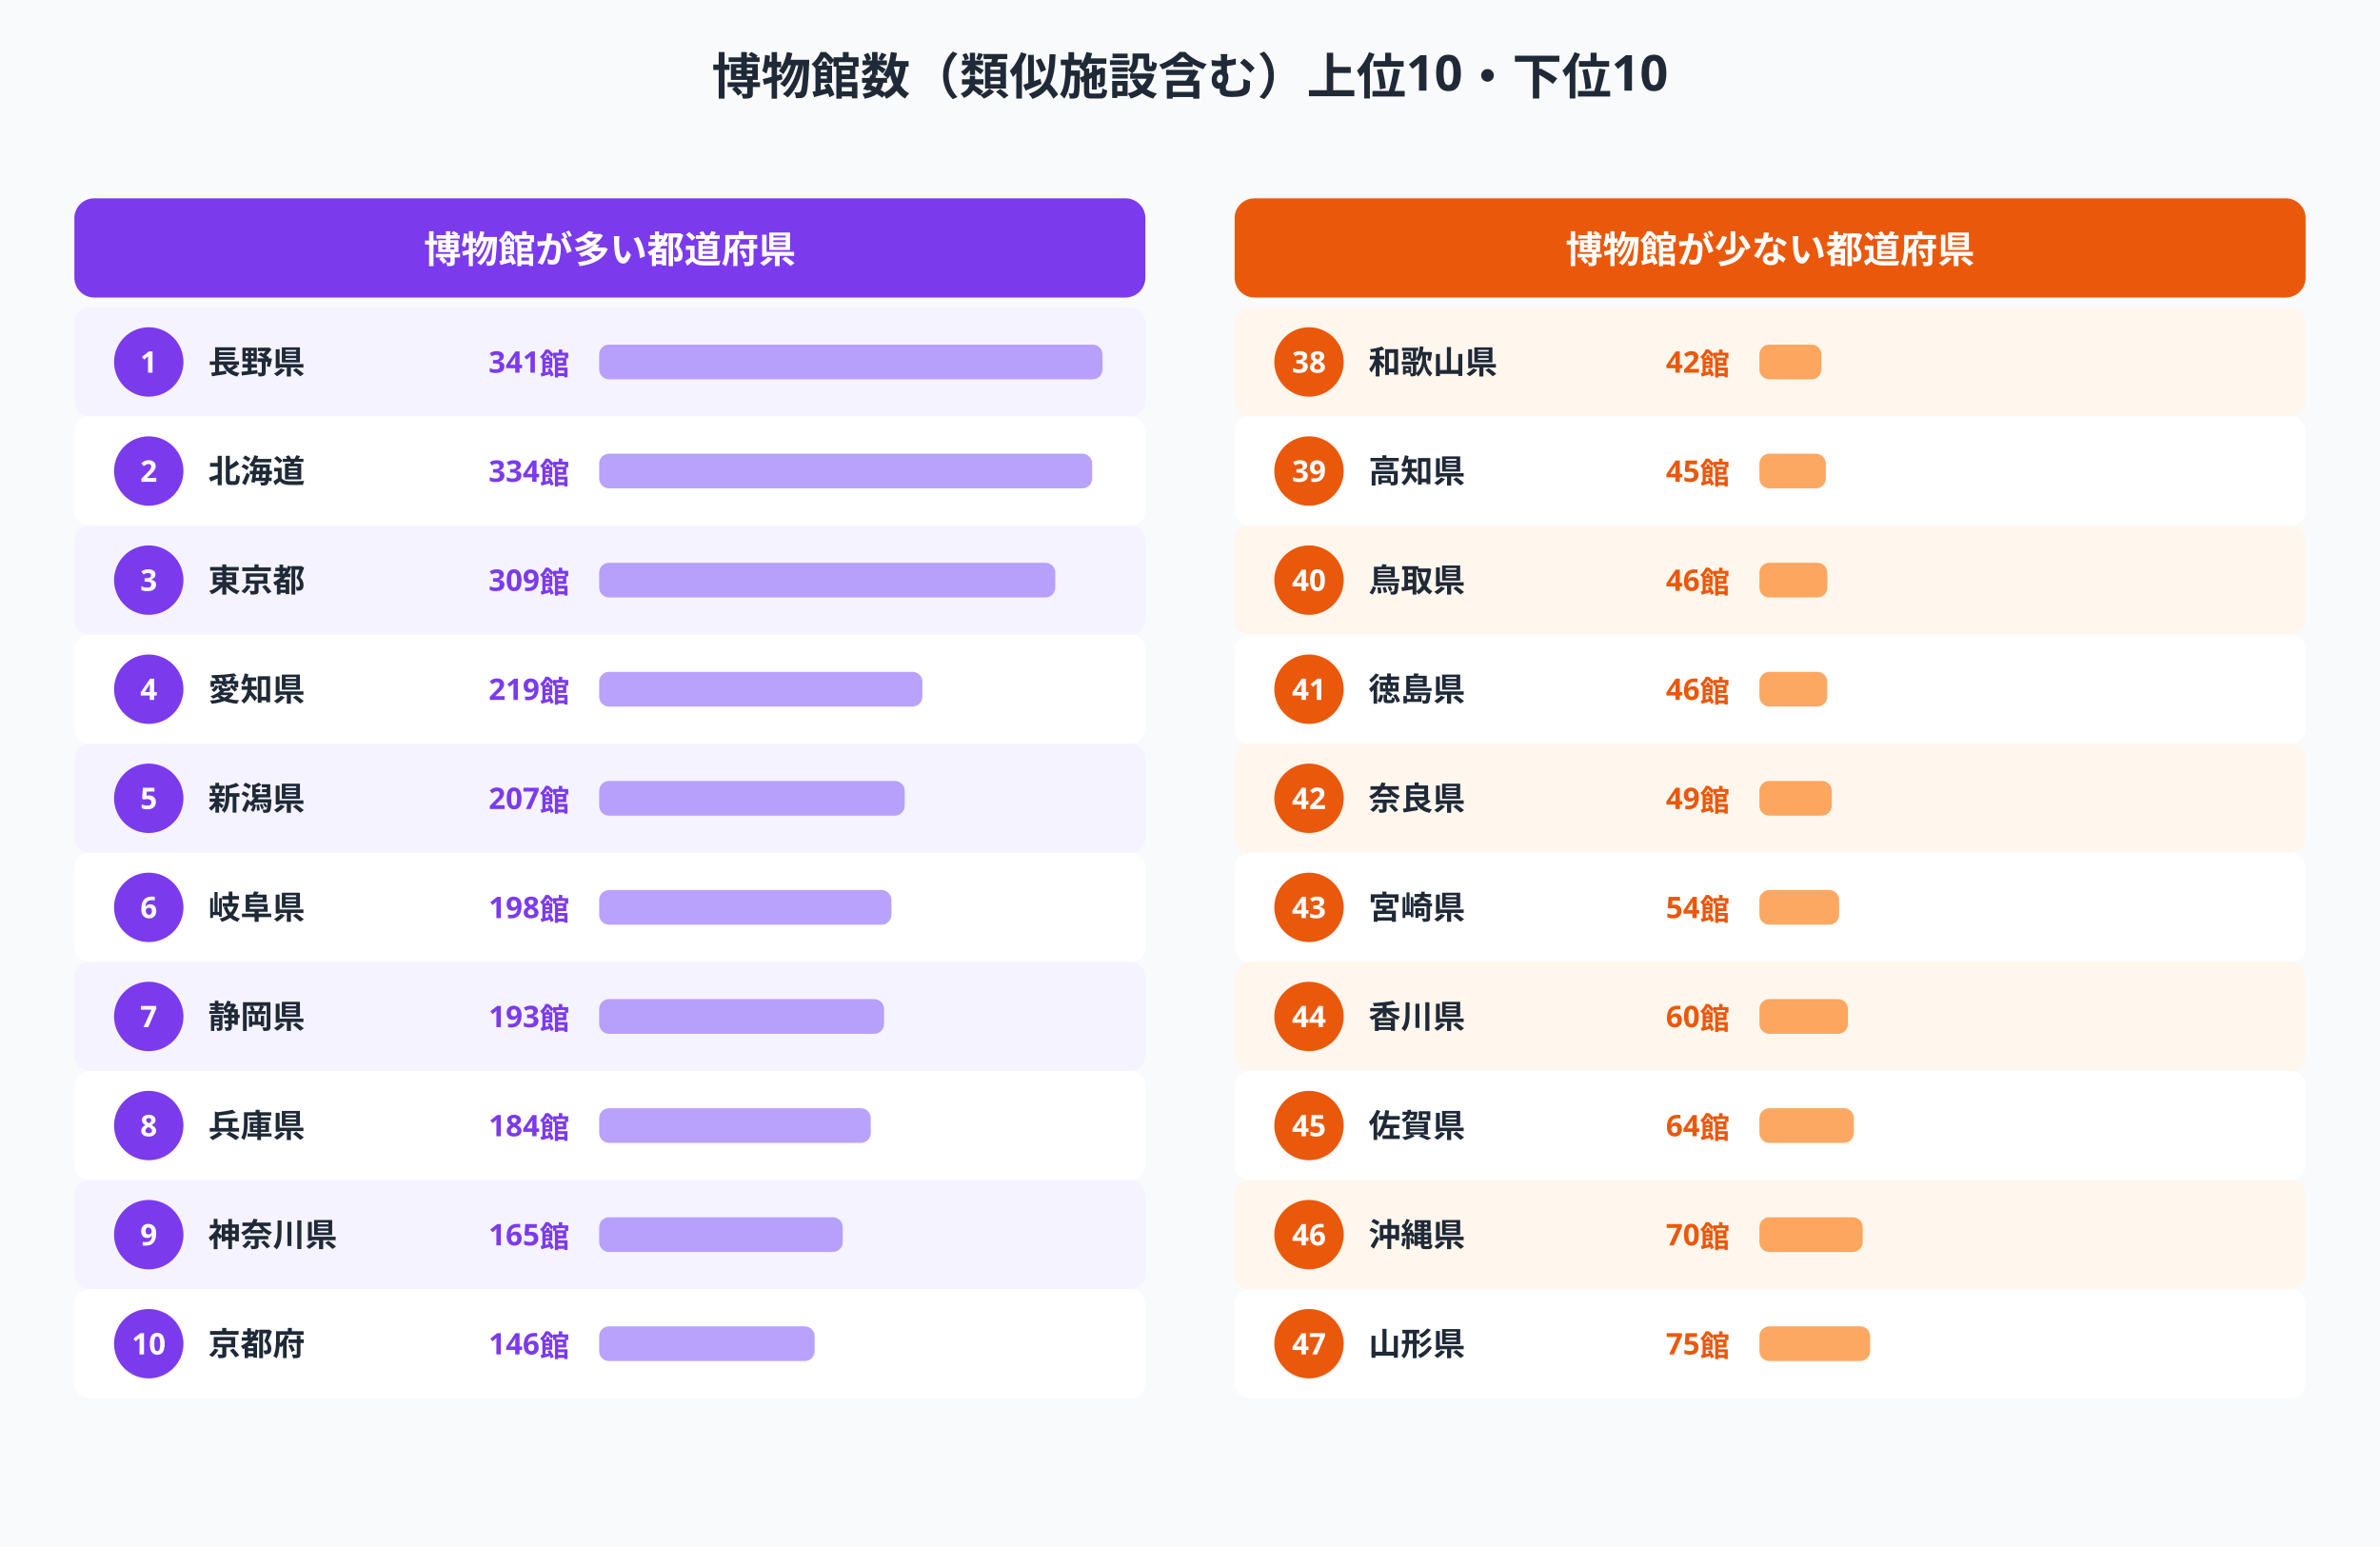
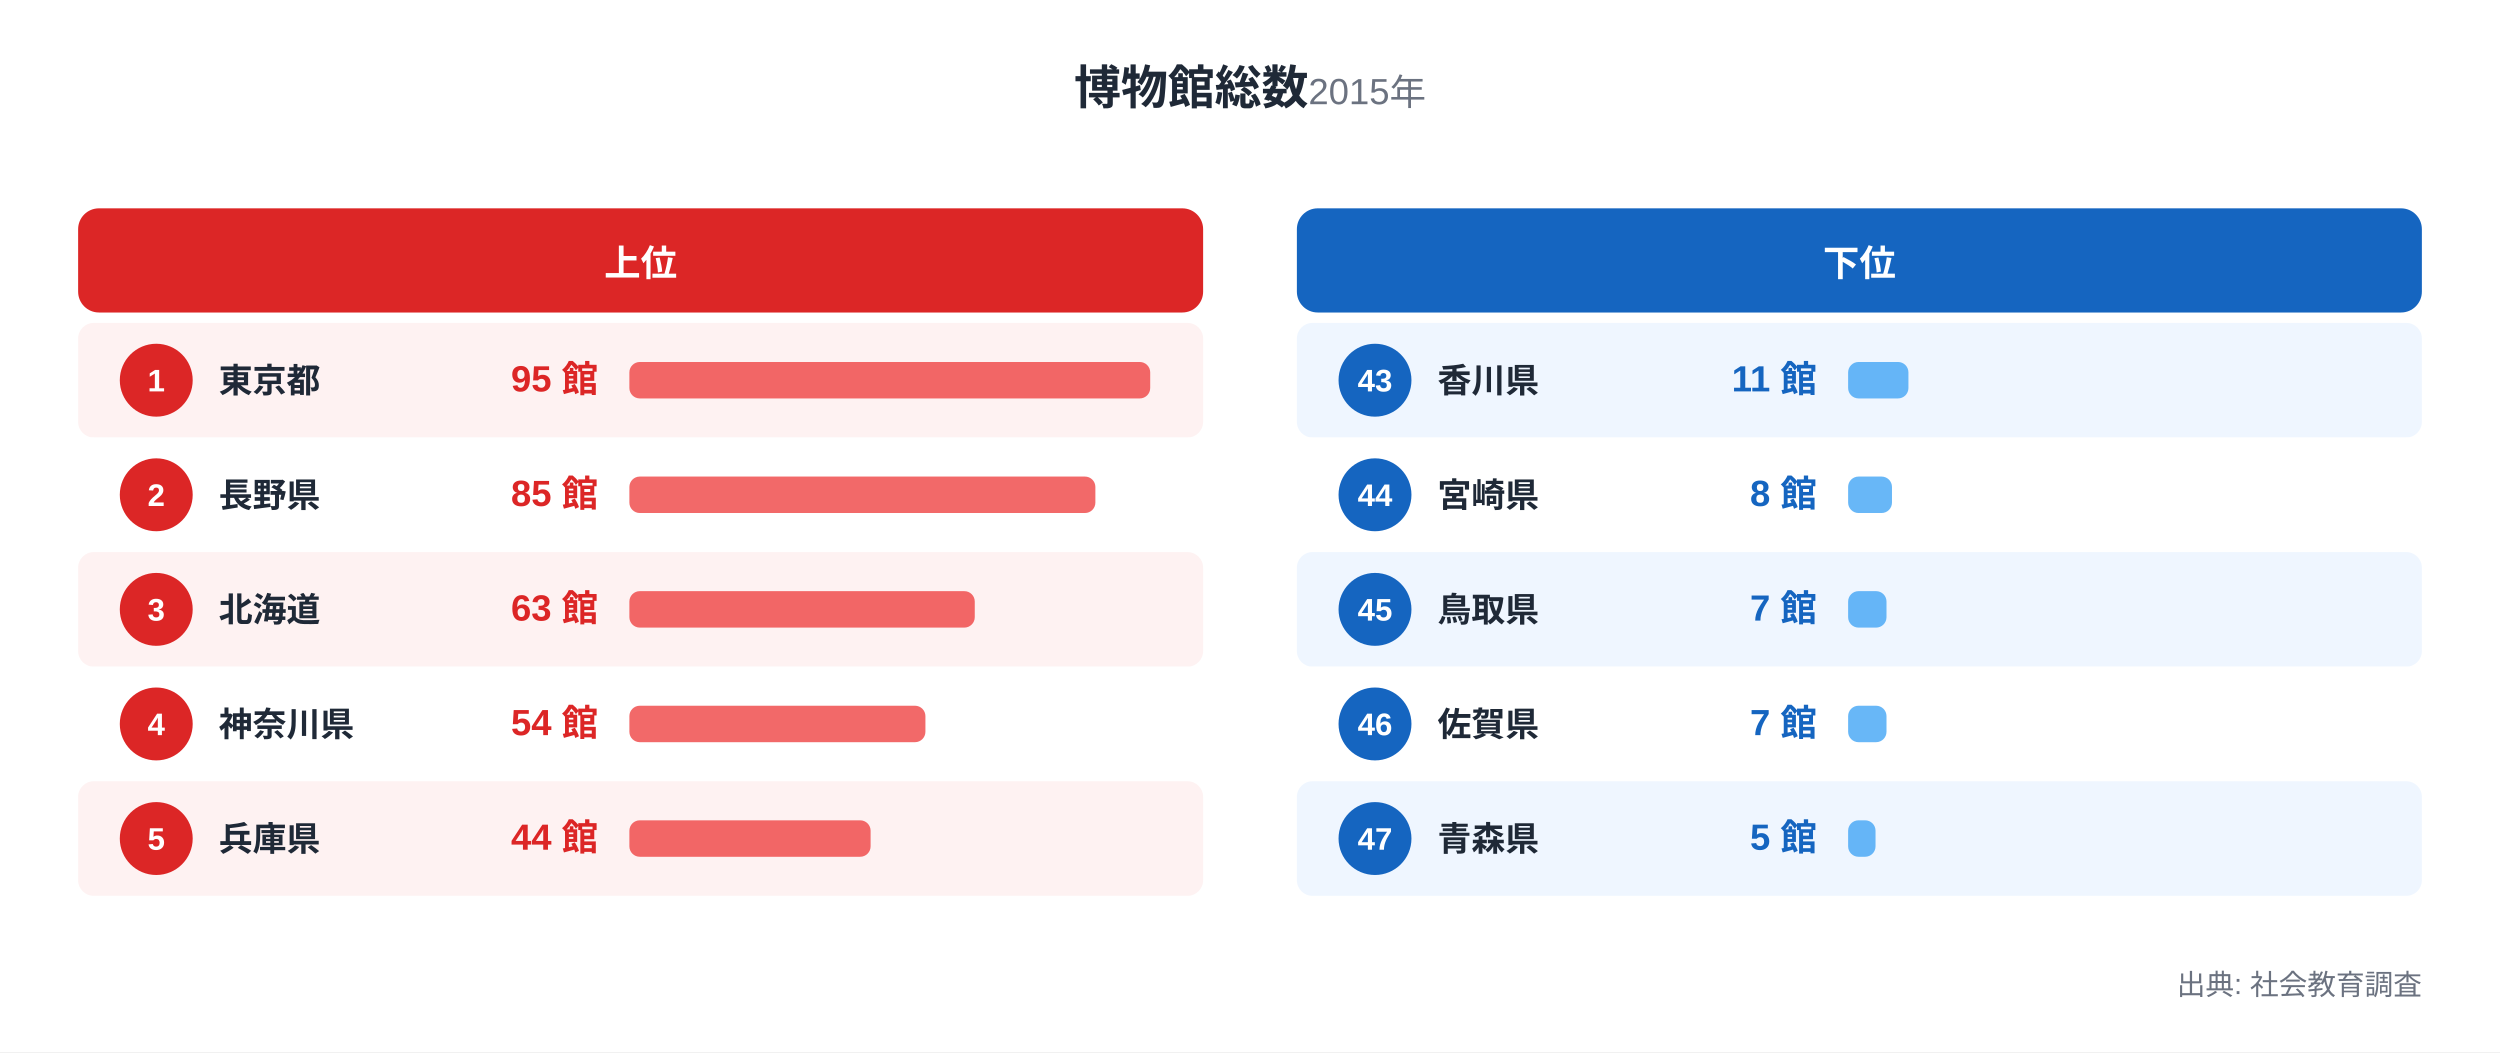
- <svg xmlns="http://www.w3.org/2000/svg" width="960" height="624" viewBox="0 0 960 624" role="img" aria-label="博物館数（類似施設含む）上位10・下位10">
-   <rect width="960" height="624" fill="#f9fafb" />
-   <text x="480" y="38" text-anchor="middle" font-family="'Noto Sans JP',sans-serif" font-size="20" font-weight="bold" fill="#1f2937">博物館数（類似施設含む）上位10・下位10</text>
-   <rect x="30" y="80" width="432" height="40" rx="8" fill="#7c3aed" />
-   <text x="246" y="106" text-anchor="middle" font-family="'Noto Sans JP',sans-serif" font-size="15" font-weight="bold" fill="#ffffff">博物館が多い都道府県</text>
-   <rect x="30" y="124" width="432" height="44" rx="6" fill="#f5f3ff" />
-   <circle cx="60" cy="146" r="14" fill="#7c3aed" />
-   <text x="60" y="150.32" text-anchor="middle" font-family="'Noto Sans JP',sans-serif" font-size="12" font-weight="bold" fill="#ffffff">1</text>
-   <text x="84" y="150.68" font-family="'Noto Sans JP',sans-serif" font-size="13" font-weight="bold" fill="#1f2937">長野県</text>
-   <text x="229.68" y="150.32" text-anchor="end" font-family="'Noto Sans JP',sans-serif" font-size="12" fill="#7c3aed" font-weight="600">341館</text>
-   <rect x="241.68" y="139" width="203.04" height="14" rx="4" fill="#a78bfa" opacity="0.8" />
+ <svg xmlns="http://www.w3.org/2000/svg" width="960" height="404" viewBox="0 0 960 404" font-family="'Helvetica Neue', Arial, 'Hiragino Kaku Gothic ProN', sans-serif" role="img" aria-label="博物館総数">
+   <style>
+     .svg-bg{fill:#ffffff}
+     .svg-plot{fill:#f9fafb}
+     .svg-plot-border{stroke:#d1d5db}
+     .svg-title{fill:#1f2937}
+     .svg-axis{fill:#374151}
+     .svg-tick{fill:#6b7280}
+     .svg-grid{stroke:#e5e7eb}
+     @media (prefers-color-scheme:dark){
+     .svg-bg{fill:#0f172a}
+     .svg-plot{fill:#1e293b}
+     .svg-plot-border{stroke:#334155}
+     .svg-title{fill:#e2e8f0}
+     .svg-axis{fill:#cbd5e1}
+     .svg-tick{fill:#94a3b8}
+     .svg-grid{stroke:#334155}
+     }
+   </style>
+   <rect width="960" height="404" class="svg-bg" />
+   <text x="480" y="40" text-anchor="middle" font-size="18" font-weight="bold" class="svg-title">博物館総数<tspan font-size="14" font-weight="normal" class="svg-tick">　2015年</tspan>
+   </text>
+   <rect x="30" y="80" width="432" height="40" rx="8" fill="#dc2626" />
+   <text x="246" y="106" text-anchor="middle" font-size="14" font-weight="bold" fill="#ffffff">上位</text>
+   <rect x="30" y="124" width="432" height="44" rx="6" fill="#fef2f2" />
+   <circle cx="60" cy="146" r="14" fill="#dc2626" />
+   <text x="60" y="150.3" text-anchor="middle" font-size="12" font-weight="bold" fill="#ffffff">1</text>
+   <text x="84" y="150.7" font-size="13" font-weight="bold" fill="#1f2937">東京都</text>
+   <text x="229.68" y="150.3" text-anchor="end" font-size="14" font-weight="700" fill="#dc2626">95 館</text>
+   <rect x="241.68" y="139" width="200" height="14" rx="4" fill="#ef4444" opacity="0.8" />
  <rect x="30" y="168" width="432" height="44" rx="6" fill="#ffffff" />
-   <circle cx="60" cy="190" r="14" fill="#7c3aed" />
-   <text x="60" y="194.32" text-anchor="middle" font-family="'Noto Sans JP',sans-serif" font-size="12" font-weight="bold" fill="#ffffff">2</text>
-   <text x="84" y="194.68" font-family="'Noto Sans JP',sans-serif" font-size="13" font-weight="bold" fill="#1f2937">北海道</text>
-   <text x="229.68" y="194.32" text-anchor="end" font-family="'Noto Sans JP',sans-serif" font-size="12" fill="#7c3aed" font-weight="600">334館</text>
-   <rect x="241.68" y="183" width="198.872" height="14" rx="4" fill="#a78bfa" opacity="0.8" />
-   <rect x="30" y="212" width="432" height="44" rx="6" fill="#f5f3ff" />
-   <circle cx="60" cy="234" r="14" fill="#7c3aed" />
-   <text x="60" y="238.32" text-anchor="middle" font-family="'Noto Sans JP',sans-serif" font-size="12" font-weight="bold" fill="#ffffff">3</text>
-   <text x="84" y="238.68" font-family="'Noto Sans JP',sans-serif" font-size="13" font-weight="bold" fill="#1f2937">東京都</text>
-   <text x="229.68" y="238.32" text-anchor="end" font-family="'Noto Sans JP',sans-serif" font-size="12" fill="#7c3aed" font-weight="600">309館</text>
-   <rect x="241.68" y="227" width="183.986" height="14" rx="4" fill="#a78bfa" opacity="0.8" />
+   <circle cx="60" cy="190" r="14" fill="#dc2626" />
+   <text x="60" y="194.3" text-anchor="middle" font-size="12" font-weight="bold" fill="#ffffff">2</text>
+   <text x="84" y="194.7" font-size="13" font-weight="bold" fill="#1f2937">長野県</text>
+   <text x="229.68" y="194.3" text-anchor="end" font-size="14" font-weight="700" fill="#dc2626">85 館</text>
+   <rect x="241.68" y="183" width="178.947" height="14" rx="4" fill="#ef4444" opacity="0.8" />
+   <rect x="30" y="212" width="432" height="44" rx="6" fill="#fef2f2" />
+   <circle cx="60" cy="234" r="14" fill="#dc2626" />
+   <text x="60" y="238.3" text-anchor="middle" font-size="12" font-weight="bold" fill="#ffffff">3</text>
+   <text x="84" y="238.7" font-size="13" font-weight="bold" fill="#1f2937">北海道</text>
+   <text x="229.68" y="238.3" text-anchor="end" font-size="14" font-weight="700" fill="#dc2626">63 館</text>
+   <rect x="241.68" y="227" width="132.632" height="14" rx="4" fill="#ef4444" opacity="0.8" />
  <rect x="30" y="256" width="432" height="44" rx="6" fill="#ffffff" />
-   <circle cx="60" cy="278" r="14" fill="#7c3aed" />
-   <text x="60" y="282.32" text-anchor="middle" font-family="'Noto Sans JP',sans-serif" font-size="12" font-weight="bold" fill="#ffffff">4</text>
-   <text x="84" y="282.68" font-family="'Noto Sans JP',sans-serif" font-size="13" font-weight="bold" fill="#1f2937">愛知県</text>
-   <text x="229.68" y="282.32" text-anchor="end" font-family="'Noto Sans JP',sans-serif" font-size="12" fill="#7c3aed" font-weight="600">219館</text>
-   <rect x="241.68" y="271" width="130.398" height="14" rx="4" fill="#a78bfa" opacity="0.8" />
-   <rect x="30" y="300" width="432" height="44" rx="6" fill="#f5f3ff" />
-   <circle cx="60" cy="322" r="14" fill="#7c3aed" />
-   <text x="60" y="326.32" text-anchor="middle" font-family="'Noto Sans JP',sans-serif" font-size="12" font-weight="bold" fill="#ffffff">5</text>
-   <text x="84" y="326.68" font-family="'Noto Sans JP',sans-serif" font-size="13" font-weight="bold" fill="#1f2937">新潟県</text>
-   <text x="229.68" y="326.32" text-anchor="end" font-family="'Noto Sans JP',sans-serif" font-size="12" fill="#7c3aed" font-weight="600">207館</text>
-   <rect x="241.68" y="315" width="123.253" height="14" rx="4" fill="#a78bfa" opacity="0.8" />
-   <rect x="30" y="344" width="432" height="44" rx="6" fill="#ffffff" />
-   <circle cx="60" cy="366" r="14" fill="#7c3aed" />
-   <text x="60" y="370.32" text-anchor="middle" font-family="'Noto Sans JP',sans-serif" font-size="12" font-weight="bold" fill="#ffffff">6</text>
-   <text x="84" y="370.68" font-family="'Noto Sans JP',sans-serif" font-size="13" font-weight="bold" fill="#1f2937">岐阜県</text>
-   <text x="229.68" y="370.32" text-anchor="end" font-family="'Noto Sans JP',sans-serif" font-size="12" fill="#7c3aed" font-weight="600">198館</text>
-   <rect x="241.68" y="359" width="117.894" height="14" rx="4" fill="#a78bfa" opacity="0.8" />
-   <rect x="30" y="388" width="432" height="44" rx="6" fill="#f5f3ff" />
-   <circle cx="60" cy="410" r="14" fill="#7c3aed" />
-   <text x="60" y="414.32" text-anchor="middle" font-family="'Noto Sans JP',sans-serif" font-size="12" font-weight="bold" fill="#ffffff">7</text>
-   <text x="84" y="414.68" font-family="'Noto Sans JP',sans-serif" font-size="13" font-weight="bold" fill="#1f2937">静岡県</text>
-   <text x="229.68" y="414.32" text-anchor="end" font-family="'Noto Sans JP',sans-serif" font-size="12" fill="#7c3aed" font-weight="600">193館</text>
-   <rect x="241.68" y="403" width="114.917" height="14" rx="4" fill="#a78bfa" opacity="0.8" />
-   <rect x="30" y="432" width="432" height="44" rx="6" fill="#ffffff" />
-   <circle cx="60" cy="454" r="14" fill="#7c3aed" />
-   <text x="60" y="458.32" text-anchor="middle" font-family="'Noto Sans JP',sans-serif" font-size="12" font-weight="bold" fill="#ffffff">8</text>
-   <text x="84" y="458.68" font-family="'Noto Sans JP',sans-serif" font-size="13" font-weight="bold" fill="#1f2937">兵庫県</text>
-   <text x="229.68" y="458.32" text-anchor="end" font-family="'Noto Sans JP',sans-serif" font-size="12" fill="#7c3aed" font-weight="600">184館</text>
-   <rect x="241.68" y="447" width="109.558" height="14" rx="4" fill="#a78bfa" opacity="0.8" />
-   <rect x="30" y="476" width="432" height="44" rx="6" fill="#f5f3ff" />
-   <circle cx="60" cy="498" r="14" fill="#7c3aed" />
-   <text x="60" y="502.32" text-anchor="middle" font-family="'Noto Sans JP',sans-serif" font-size="12" font-weight="bold" fill="#ffffff">9</text>
-   <text x="84" y="502.68" font-family="'Noto Sans JP',sans-serif" font-size="13" font-weight="bold" fill="#1f2937">神奈川県</text>
-   <text x="229.68" y="502.32" text-anchor="end" font-family="'Noto Sans JP',sans-serif" font-size="12" fill="#7c3aed" font-weight="600">165館</text>
-   <rect x="241.68" y="491" width="98.245" height="14" rx="4" fill="#a78bfa" opacity="0.8" />
-   <rect x="30" y="520" width="432" height="44" rx="6" fill="#ffffff" />
-   <circle cx="60" cy="542" r="14" fill="#7c3aed" />
-   <text x="60" y="546.32" text-anchor="middle" font-family="'Noto Sans JP',sans-serif" font-size="12" font-weight="bold" fill="#ffffff">10</text>
-   <text x="84" y="546.68" font-family="'Noto Sans JP',sans-serif" font-size="13" font-weight="bold" fill="#1f2937">京都府</text>
-   <text x="229.68" y="546.32" text-anchor="end" font-family="'Noto Sans JP',sans-serif" font-size="12" fill="#7c3aed" font-weight="600">146館</text>
-   <rect x="241.68" y="535" width="86.932" height="14" rx="4" fill="#a78bfa" opacity="0.8" />
-   <rect x="498" y="80" width="432" height="40" rx="8" fill="#ea580c" />
-   <text x="714" y="106" text-anchor="middle" font-family="'Noto Sans JP',sans-serif" font-size="15" font-weight="bold" fill="#ffffff">博物館が少ない都道府県</text>
-   <rect x="498" y="124" width="432" height="44" rx="6" fill="#fff7ed" />
-   <circle cx="528" cy="146" r="14" fill="#ea580c" />
-   <text x="528" y="150.32" text-anchor="middle" font-family="'Noto Sans JP',sans-serif" font-size="12" font-weight="bold" fill="#ffffff">38</text>
-   <text x="552" y="150.68" font-family="'Noto Sans JP',sans-serif" font-size="13" font-weight="bold" fill="#1f2937">和歌山県</text>
-   <text x="697.68" y="150.32" text-anchor="end" font-family="'Noto Sans JP',sans-serif" font-size="12" fill="#ea580c" font-weight="600">42館</text>
-   <rect x="709.68" y="139" width="25.008" height="14" rx="4" fill="#fb923c" opacity="0.8" />
+   <circle cx="60" cy="278" r="14" fill="#dc2626" />
+   <text x="60" y="282.3" text-anchor="middle" font-size="12" font-weight="bold" fill="#ffffff">4</text>
+   <text x="84" y="282.7" font-size="13" font-weight="bold" fill="#1f2937">神奈川県</text>
+   <text x="229.68" y="282.3" text-anchor="end" font-size="14" font-weight="700" fill="#dc2626">54 館</text>
+   <rect x="241.68" y="271" width="113.684" height="14" rx="4" fill="#ef4444" opacity="0.8" />
+   <rect x="30" y="300" width="432" height="44" rx="6" fill="#fef2f2" />
+   <circle cx="60" cy="322" r="14" fill="#dc2626" />
+   <text x="60" y="326.3" text-anchor="middle" font-size="12" font-weight="bold" fill="#ffffff">5</text>
+   <text x="84" y="326.7" font-size="13" font-weight="bold" fill="#1f2937">兵庫県</text>
+   <text x="229.68" y="326.3" text-anchor="end" font-size="14" font-weight="700" fill="#dc2626">44 館</text>
+   <rect x="241.68" y="315" width="92.632" height="14" rx="4" fill="#ef4444" opacity="0.8" />
+   <rect x="498" y="80" width="432" height="40" rx="8" fill="#1565c0" />
+   <text x="714" y="106" text-anchor="middle" font-size="14" font-weight="bold" fill="#ffffff">下位</text>
+   <rect x="498" y="124" width="432" height="44" rx="6" fill="#eff6ff" />
+   <circle cx="528" cy="146" r="14" fill="#1565c0" />
+   <text x="528" y="150.3" text-anchor="middle" font-size="12" font-weight="bold" fill="#ffffff">43</text>
+   <text x="552" y="150.7" font-size="13" font-weight="bold" fill="#1f2937">香川県</text>
+   <text x="697.68" y="150.3" text-anchor="end" font-size="14" font-weight="700" fill="#1565c0">11 館</text>
+   <rect x="709.68" y="139" width="23.158" height="14" rx="4" fill="#42a5f5" opacity="0.8" />
  <rect x="498" y="168" width="432" height="44" rx="6" fill="#ffffff" />
-   <circle cx="528" cy="190" r="14" fill="#ea580c" />
-   <text x="528" y="194.32" text-anchor="middle" font-family="'Noto Sans JP',sans-serif" font-size="12" font-weight="bold" fill="#ffffff">39</text>
-   <text x="552" y="194.68" font-family="'Noto Sans JP',sans-serif" font-size="13" font-weight="bold" fill="#1f2937">高知県</text>
-   <text x="697.68" y="194.32" text-anchor="end" font-family="'Noto Sans JP',sans-serif" font-size="12" fill="#ea580c" font-weight="600">45館</text>
-   <rect x="709.68" y="183" width="26.794" height="14" rx="4" fill="#fb923c" opacity="0.8" />
-   <rect x="498" y="212" width="432" height="44" rx="6" fill="#fff7ed" />
-   <circle cx="528" cy="234" r="14" fill="#ea580c" />
-   <text x="528" y="238.32" text-anchor="middle" font-family="'Noto Sans JP',sans-serif" font-size="12" font-weight="bold" fill="#ffffff">40</text>
-   <text x="552" y="238.68" font-family="'Noto Sans JP',sans-serif" font-size="13" font-weight="bold" fill="#1f2937">鳥取県</text>
-   <text x="697.68" y="238.32" text-anchor="end" font-family="'Noto Sans JP',sans-serif" font-size="12" fill="#ea580c" font-weight="600">46館</text>
-   <rect x="709.68" y="227" width="27.39" height="14" rx="4" fill="#fb923c" opacity="0.8" />
+   <circle cx="528" cy="190" r="14" fill="#1565c0" />
+   <text x="528" y="194.3" text-anchor="middle" font-size="12" font-weight="bold" fill="#ffffff">44</text>
+   <text x="552" y="194.7" font-size="13" font-weight="bold" fill="#1f2937">宮崎県</text>
+   <text x="697.68" y="194.3" text-anchor="end" font-size="14" font-weight="700" fill="#1565c0">8 館</text>
+   <rect x="709.68" y="183" width="16.842" height="14" rx="4" fill="#42a5f5" opacity="0.8" />
+   <rect x="498" y="212" width="432" height="44" rx="6" fill="#eff6ff" />
+   <circle cx="528" cy="234" r="14" fill="#1565c0" />
+   <text x="528" y="238.3" text-anchor="middle" font-size="12" font-weight="bold" fill="#ffffff">45</text>
+   <text x="552" y="238.7" font-size="13" font-weight="bold" fill="#1f2937">鳥取県</text>
+   <text x="697.68" y="238.3" text-anchor="end" font-size="14" font-weight="700" fill="#1565c0">7 館</text>
+   <rect x="709.68" y="227" width="14.737" height="14" rx="4" fill="#42a5f5" opacity="0.8" />
  <rect x="498" y="256" width="432" height="44" rx="6" fill="#ffffff" />
-   <circle cx="528" cy="278" r="14" fill="#ea580c" />
-   <text x="528" y="282.32" text-anchor="middle" font-family="'Noto Sans JP',sans-serif" font-size="12" font-weight="bold" fill="#ffffff">41</text>
-   <text x="552" y="282.68" font-family="'Noto Sans JP',sans-serif" font-size="13" font-weight="bold" fill="#1f2937">徳島県</text>
-   <text x="697.68" y="282.32" text-anchor="end" font-family="'Noto Sans JP',sans-serif" font-size="12" fill="#ea580c" font-weight="600">46館</text>
-   <rect x="709.68" y="271" width="27.39" height="14" rx="4" fill="#fb923c" opacity="0.8" />
-   <rect x="498" y="300" width="432" height="44" rx="6" fill="#fff7ed" />
-   <circle cx="528" cy="322" r="14" fill="#ea580c" />
-   <text x="528" y="326.32" text-anchor="middle" font-family="'Noto Sans JP',sans-serif" font-size="12" font-weight="bold" fill="#ffffff">42</text>
-   <text x="552" y="326.68" font-family="'Noto Sans JP',sans-serif" font-size="13" font-weight="bold" fill="#1f2937">奈良県</text>
-   <text x="697.68" y="326.32" text-anchor="end" font-family="'Noto Sans JP',sans-serif" font-size="12" fill="#ea580c" font-weight="600">49館</text>
-   <rect x="709.68" y="315" width="29.176" height="14" rx="4" fill="#fb923c" opacity="0.8" />
-   <rect x="498" y="344" width="432" height="44" rx="6" fill="#ffffff" />
-   <circle cx="528" cy="366" r="14" fill="#ea580c" />
-   <text x="528" y="370.32" text-anchor="middle" font-family="'Noto Sans JP',sans-serif" font-size="12" font-weight="bold" fill="#ffffff">43</text>
-   <text x="552" y="370.68" font-family="'Noto Sans JP',sans-serif" font-size="13" font-weight="bold" fill="#1f2937">宮崎県</text>
-   <text x="697.68" y="370.32" text-anchor="end" font-family="'Noto Sans JP',sans-serif" font-size="12" fill="#ea580c" font-weight="600">54館</text>
-   <rect x="709.68" y="359" width="32.153" height="14" rx="4" fill="#fb923c" opacity="0.8" />
-   <rect x="498" y="388" width="432" height="44" rx="6" fill="#fff7ed" />
-   <circle cx="528" cy="410" r="14" fill="#ea580c" />
-   <text x="528" y="414.32" text-anchor="middle" font-family="'Noto Sans JP',sans-serif" font-size="12" font-weight="bold" fill="#ffffff">44</text>
-   <text x="552" y="414.68" font-family="'Noto Sans JP',sans-serif" font-size="13" font-weight="bold" fill="#1f2937">香川県</text>
-   <text x="697.68" y="414.32" text-anchor="end" font-family="'Noto Sans JP',sans-serif" font-size="12" fill="#ea580c" font-weight="600">60館</text>
-   <rect x="709.68" y="403" width="35.726" height="14" rx="4" fill="#fb923c" opacity="0.8" />
-   <rect x="498" y="432" width="432" height="44" rx="6" fill="#ffffff" />
-   <circle cx="528" cy="454" r="14" fill="#ea580c" />
-   <text x="528" y="458.32" text-anchor="middle" font-family="'Noto Sans JP',sans-serif" font-size="12" font-weight="bold" fill="#ffffff">45</text>
-   <text x="552" y="458.68" font-family="'Noto Sans JP',sans-serif" font-size="13" font-weight="bold" fill="#1f2937">佐賀県</text>
-   <text x="697.68" y="458.32" text-anchor="end" font-family="'Noto Sans JP',sans-serif" font-size="12" fill="#ea580c" font-weight="600">64館</text>
-   <rect x="709.68" y="447" width="38.107" height="14" rx="4" fill="#fb923c" opacity="0.8" />
-   <rect x="498" y="476" width="432" height="44" rx="6" fill="#fff7ed" />
-   <circle cx="528" cy="498" r="14" fill="#ea580c" />
-   <text x="528" y="502.32" text-anchor="middle" font-family="'Noto Sans JP',sans-serif" font-size="12" font-weight="bold" fill="#ffffff">46</text>
-   <text x="552" y="502.68" font-family="'Noto Sans JP',sans-serif" font-size="13" font-weight="bold" fill="#1f2937">沖縄県</text>
-   <text x="697.68" y="502.32" text-anchor="end" font-family="'Noto Sans JP',sans-serif" font-size="12" fill="#ea580c" font-weight="600">70館</text>
-   <rect x="709.68" y="491" width="41.68" height="14" rx="4" fill="#fb923c" opacity="0.8" />
-   <rect x="498" y="520" width="432" height="44" rx="6" fill="#ffffff" />
-   <circle cx="528" cy="542" r="14" fill="#ea580c" />
-   <text x="528" y="546.32" text-anchor="middle" font-family="'Noto Sans JP',sans-serif" font-size="12" font-weight="bold" fill="#ffffff">47</text>
-   <text x="552" y="546.68" font-family="'Noto Sans JP',sans-serif" font-size="13" font-weight="bold" fill="#1f2937">山形県</text>
-   <text x="697.68" y="546.32" text-anchor="end" font-family="'Noto Sans JP',sans-serif" font-size="12" fill="#ea580c" font-weight="600">75館</text>
-   <rect x="709.68" y="535" width="44.657" height="14" rx="4" fill="#fb923c" opacity="0.8" />
+   <circle cx="528" cy="278" r="14" fill="#1565c0" />
+   <text x="528" y="282.3" text-anchor="middle" font-size="12" font-weight="bold" fill="#ffffff">46</text>
+   <text x="552" y="282.7" font-size="13" font-weight="bold" fill="#1f2937">佐賀県</text>
+   <text x="697.68" y="282.3" text-anchor="end" font-size="14" font-weight="700" fill="#1565c0">7 館</text>
+   <rect x="709.68" y="271" width="14.737" height="14" rx="4" fill="#42a5f5" opacity="0.8" />
+   <rect x="498" y="300" width="432" height="44" rx="6" fill="#eff6ff" />
+   <circle cx="528" cy="322" r="14" fill="#1565c0" />
+   <text x="528" y="326.3" text-anchor="middle" font-size="12" font-weight="bold" fill="#ffffff">47</text>
+   <text x="552" y="326.7" font-size="13" font-weight="bold" fill="#1f2937">青森県</text>
+   <text x="697.68" y="326.3" text-anchor="end" font-size="14" font-weight="700" fill="#1565c0">5 館</text>
+   <rect x="709.68" y="315" width="10.526" height="14" rx="4" fill="#42a5f5" opacity="0.8" />
+   <text x="930" y="382" text-anchor="end" font-size="11" class="svg-tick">出典: 社会教育調査</text>
</svg>
